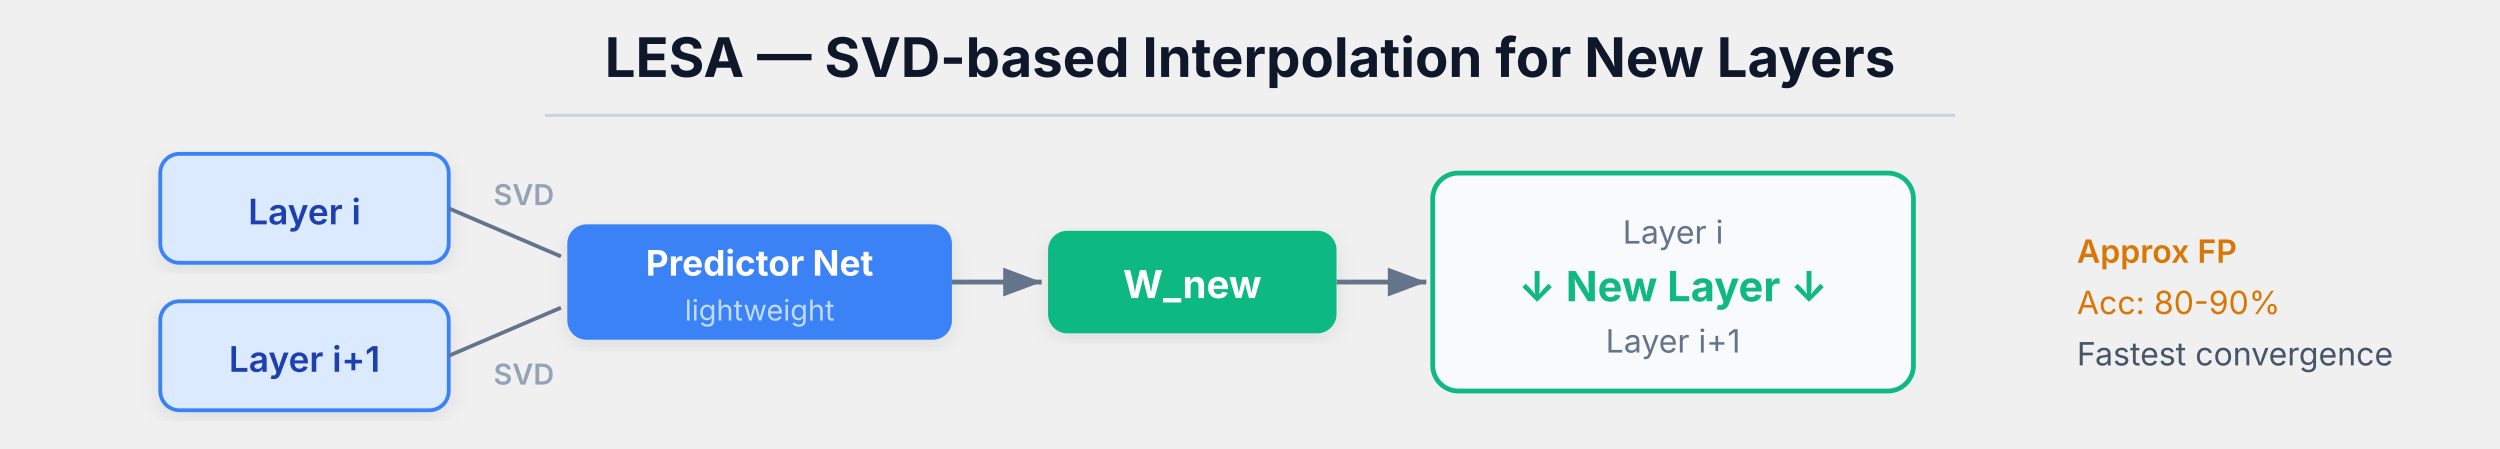
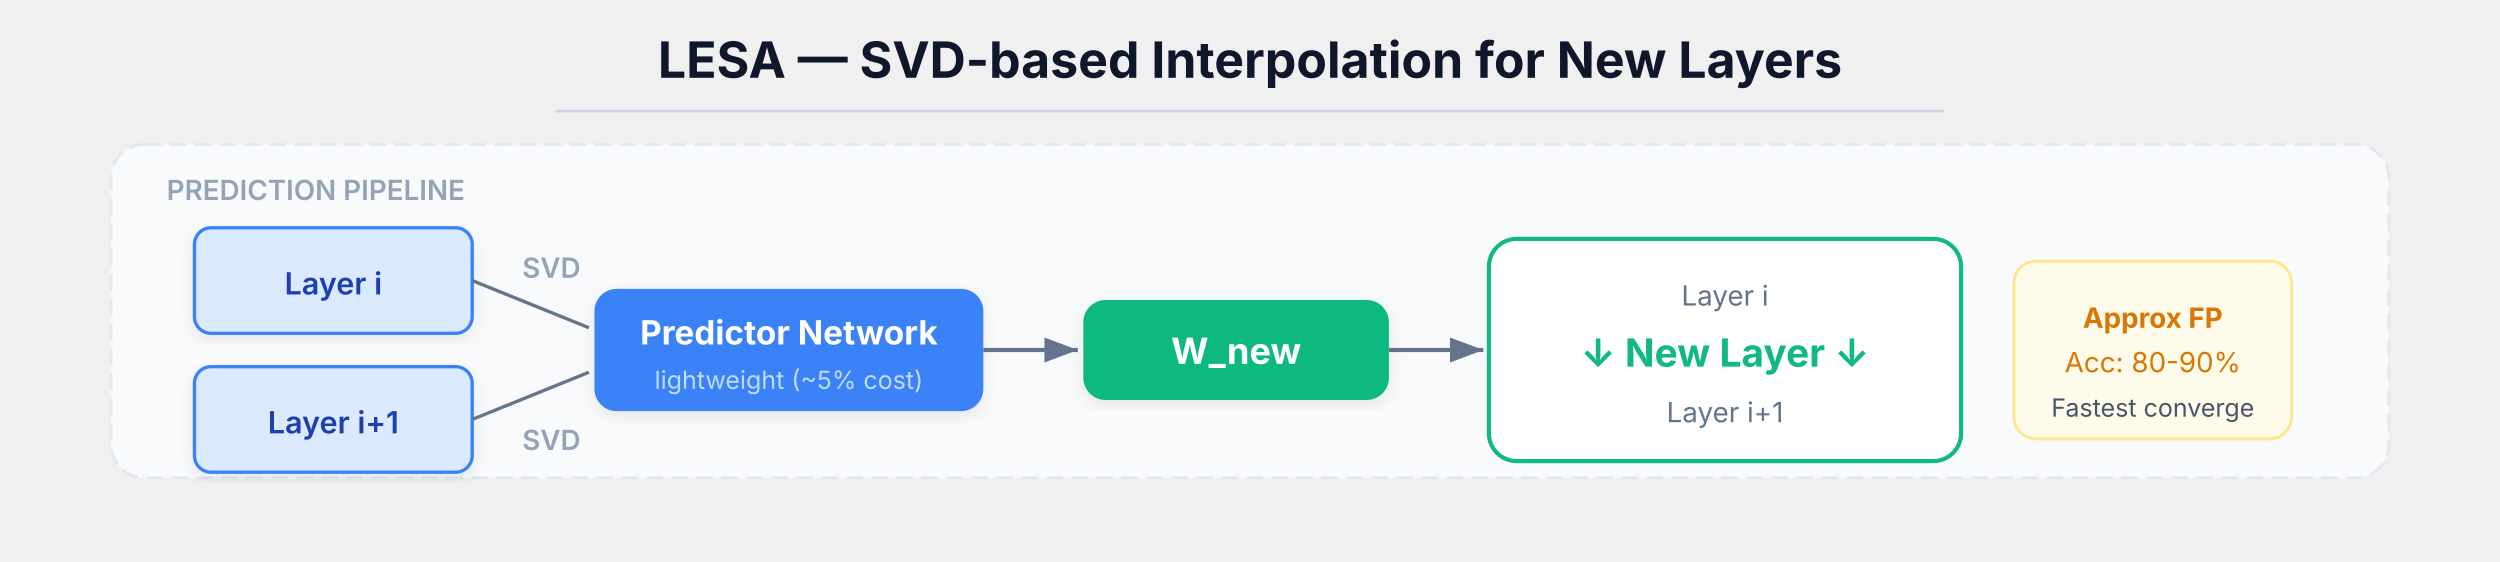
- <svg xmlns="http://www.w3.org/2000/svg" viewBox="0 0 780 140" font-family="system-ui,-apple-system,sans-serif">
+ <svg xmlns="http://www.w3.org/2000/svg" viewBox="0 0 900 202" font-family="system-ui,-apple-system,sans-serif">
  <defs>
    <marker id="ah" markerWidth="8" markerHeight="6" refX="8" refY="3" orient="auto">
      <path d="M0,0 L8,3 L0,6Z" fill="#64748B" />
    </marker>
    <marker id="ag" markerWidth="8" markerHeight="6" refX="8" refY="3" orient="auto">
      <path d="M0,0 L8,3 L0,6Z" fill="#10B981" />
    </marker>
    <marker id="ar" markerWidth="8" markerHeight="6" refX="8" refY="3" orient="auto">
      <path d="M0,0 L8,3 L0,6Z" fill="#EF4444" />
    </marker>
+     <marker id="ap" markerWidth="8" markerHeight="6" refX="8" refY="3" orient="auto">
+       <path d="M0,0 L8,3 L0,6Z" fill="#7C3AED" />
+     </marker>
    <linearGradient id="ig" x1="0" y1="0" x2="0" y2="1">
      <stop offset="0%" stop-color="#FFF7ED" />
      <stop offset="100%" stop-color="#FFEDD5" />
    </linearGradient>
+     <pattern id="noise" width="6" height="6" patternUnits="userSpaceOnUse">
+       <circle cx="1" cy="1" r=".7" fill="#EF4444" opacity=".5" />
+       <circle cx="4" cy="4" r=".7" fill="#EF4444" opacity=".5" />
+     </pattern>
+     <pattern id="zp" width="8" height="8" patternUnits="userSpaceOnUse">
+       <rect width="8" height="8" fill="#FEF2F2" />
+       <line x1="0" y1="8" x2="8" y2="0" stroke="#FECACA" stroke-width=".8" />
+     </pattern>
    <filter id="sh">
-       <feDropShadow dx="0" dy="2" stdDeviation="3" flood-opacity="0.08" />
+       <feDropShadow dx="0" dy="2" stdDeviation="3" flood-opacity=".08" />
    </filter>
  </defs>
-   <text x="390" y="24" text-anchor="middle" font-size="17" font-weight="700" fill="#0F172A">LESA — SVD-based Interpolation for New Layers</text>
-   <line x1="170" y1="36" x2="610" y2="36" stroke="#CBD5E1" />
-   <g transform="translate(50,48)">
-     <rect x="0" y="0" width="90" height="34" rx="6" fill="#DBEAFE" stroke="#3B82F6" stroke-width="1.2" filter="url(#sh)" />
-     <text x="45" y="22" text-anchor="middle" font-size="11" fill="#1E40AF" font-weight="600">Layer i</text>
-     <rect x="0" y="46" width="90" height="34" rx="6" fill="#DBEAFE" stroke="#3B82F6" stroke-width="1.2" filter="url(#sh)" />
-     <text x="45" y="68" text-anchor="middle" font-size="11" fill="#1E40AF" font-weight="600">Layer i+1</text>
-     <line x1="90" y1="17" x2="125" y2="32" stroke="#64748B" stroke-width="1.2" />
-     <text x="104" y="16" font-size="9" fill="#94A3B8" font-weight="600">SVD</text>
-     <line x1="90" y1="63" x2="125" y2="48" stroke="#64748B" stroke-width="1.2" />
-     <text x="104" y="72" font-size="9" fill="#94A3B8" font-weight="600">SVD</text>
-     <rect x="127" y="22" width="120" height="36" rx="6" fill="#3B82F6" filter="url(#sh)" />
-     <text x="187" y="38" text-anchor="middle" font-size="11" fill="#fff" font-weight="700">Predictor Net</text>
-     <text x="187" y="52" text-anchor="middle" font-size="9" fill="#BFDBFE">lightweight</text>
-     <line x1="247" y1="40" x2="275" y2="40" stroke="#64748B" stroke-width="1.5" marker-end="url(#ah)" />
-     <rect x="277" y="24" width="90" height="32" rx="6" fill="#10B981" filter="url(#sh)" />
-     <text x="322" y="45" text-anchor="middle" font-size="12" fill="#fff" font-weight="700">W_new</text>
-     <line x1="367" y1="40" x2="395" y2="40" stroke="#64748B" stroke-width="1.5" marker-end="url(#ah)" />
-     <rect x="397" y="6" width="150" height="68" rx="8" fill="#F8FAFC" stroke="#10B981" stroke-width="1.5" />
-     <text x="472" y="28" text-anchor="middle" font-size="10" fill="#64748B">Layer i</text>
-     <text x="472" y="46" text-anchor="middle" font-size="13" fill="#10B981" font-weight="700">↓ New Layer ↓</text>
-     <text x="472" y="62" text-anchor="middle" font-size="10" fill="#64748B">Layer i+1</text>
-     <text x="598" y="34" font-size="10" fill="#D97706" font-weight="600">Approx FP</text>
-     <text x="598" y="50" font-size="10" fill="#D97706">Acc: 80-90%</text>
-     <text x="598" y="66" font-size="10" fill="#475569">Fastest convergence</text>
+   <text x="450" y="28" text-anchor="middle" font-size="18" font-weight="700" fill="#0F172A">LESA — SVD-based Interpolation for New Layers</text>
+   <line x1="200" y1="40" x2="700" y2="40" stroke="#CBD5E1" />
+   <rect x="40" y="52" width="820" height="120" rx="12" fill="#F8FAFC" stroke="#E2E8F0" stroke-dasharray="6,3" />
+   <text x="60" y="72" font-size="10" fill="#94A3B8" font-weight="600">PREDICTION PIPELINE</text>
+   <g transform="translate(70,82)">
+     <rect x="0" y="0" width="100" height="38" rx="6" fill="#DBEAFE" stroke="#3B82F6" stroke-width="1.2" filter="url(#sh)" />
+     <text x="50" y="24" text-anchor="middle" font-size="11" fill="#1E40AF" font-weight="600">Layer i</text>
+     <rect x="0" y="50" width="100" height="38" rx="6" fill="#DBEAFE" stroke="#3B82F6" stroke-width="1.2" filter="url(#sh)" />
+     <text x="50" y="74" text-anchor="middle" font-size="11" fill="#1E40AF" font-weight="600">Layer i+1</text>
+     <line x1="100" y1="19" x2="142" y2="36" stroke="#64748B" stroke-width="1.2" />
+     <text x="118" y="18" font-size="10" fill="#94A3B8" font-weight="600">SVD</text>
+     <line x1="100" y1="69" x2="142" y2="52" stroke="#64748B" stroke-width="1.2" />
+     <text x="118" y="80" font-size="10" fill="#94A3B8" font-weight="600">SVD</text>
+     <rect x="144" y="22" width="140" height="44" rx="8" fill="#3B82F6" filter="url(#sh)" />
+     <text x="214" y="42" text-anchor="middle" font-size="12" fill="#fff" font-weight="700">Predictor Network</text>
+     <text x="214" y="58" text-anchor="middle" font-size="9" fill="#BFDBFE">lightweight (~5% cost)</text>
+     <line x1="284" y1="44" x2="318" y2="44" stroke="#64748B" stroke-width="1.5" marker-end="url(#ah)" />
+     <rect x="320" y="26" width="110" height="36" rx="8" fill="#10B981" filter="url(#sh)" />
+     <text x="375" y="49" text-anchor="middle" font-size="13" fill="#fff" font-weight="700">W_new</text>
+     <line x1="430" y1="44" x2="464" y2="44" stroke="#64748B" stroke-width="1.5" marker-end="url(#ah)" />
+     <rect x="466" y="4" width="170" height="80" rx="10" fill="#fff" stroke="#10B981" stroke-width="1.5" />
+     <text x="551" y="28" text-anchor="middle" font-size="10" fill="#64748B">Layer i</text>
+     <text x="551" y="50" text-anchor="middle" font-size="14" fill="#10B981" font-weight="700">↓ New Layer ↓</text>
+     <text x="551" y="70" text-anchor="middle" font-size="10" fill="#64748B">Layer i+1</text>
+     <rect x="655" y="12" width="100" height="64" rx="8" fill="#FFFBEB" stroke="#FDE68A" />
+     <text x="705" y="36" text-anchor="middle" font-size="10" fill="#D97706" font-weight="700">Approx FP</text>
+     <text x="705" y="52" text-anchor="middle" font-size="10" fill="#D97706">Acc: 80-90%</text>
+     <text x="705" y="68" text-anchor="middle" font-size="9" fill="#475569">Fastest converge</text>
  </g>
</svg>
